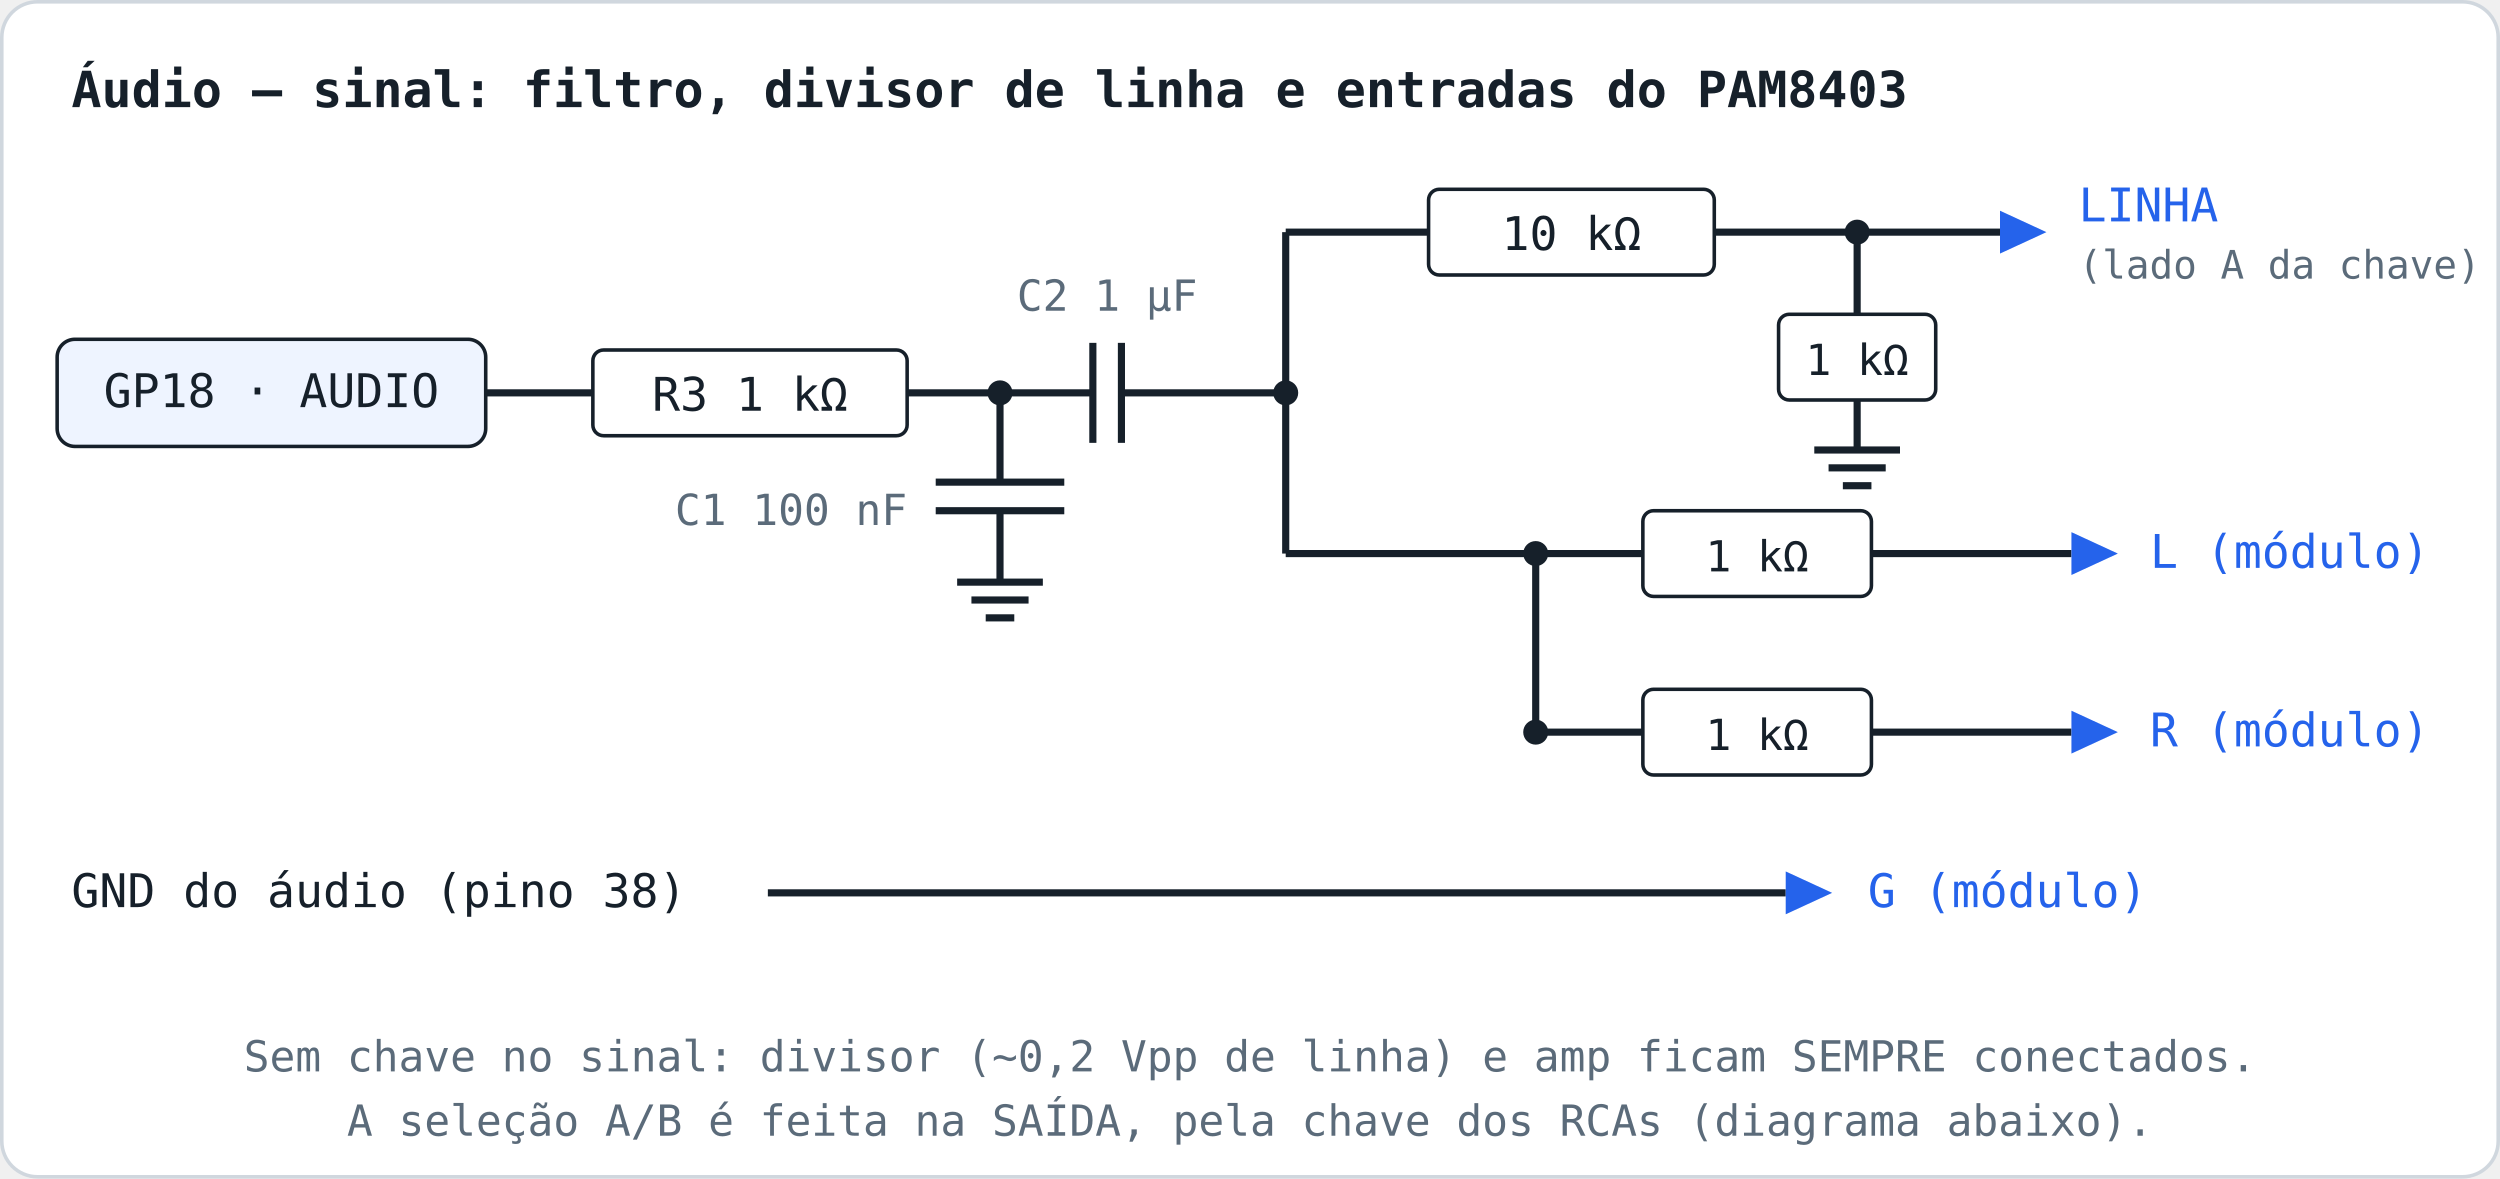
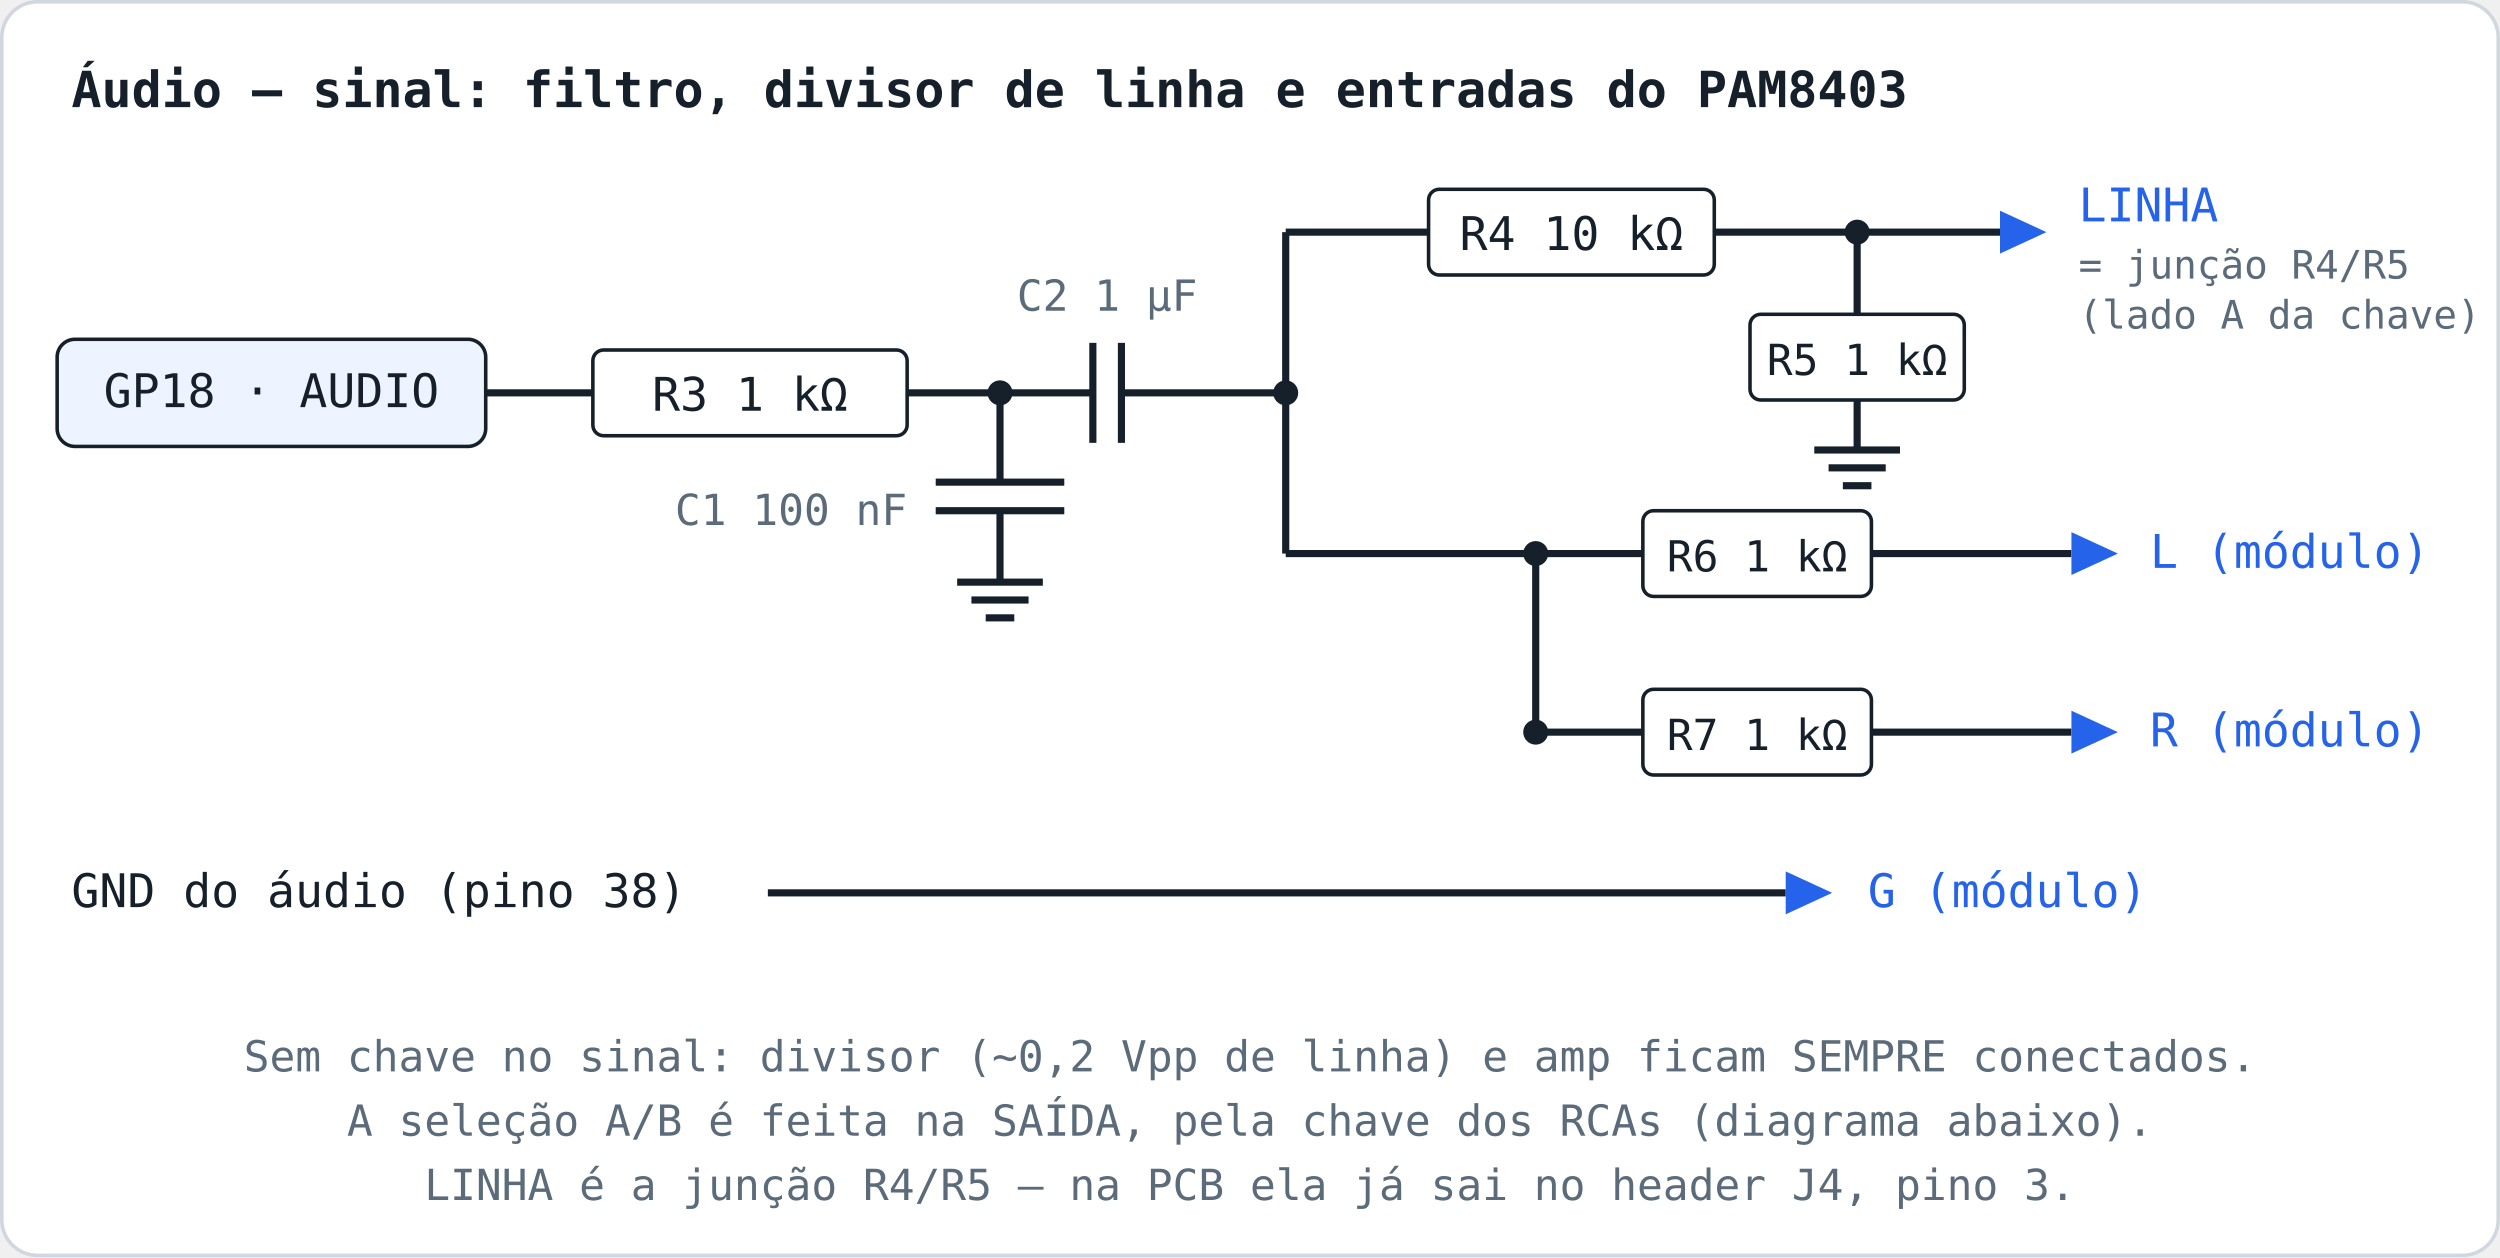
- <svg xmlns="http://www.w3.org/2000/svg" viewBox="0 0 700 330" font-family="ui-monospace, SFMono-Regular, Menlo, Consolas, monospace" font-size="13">
-   <rect x="0.5" y="0.5" width="699" height="329" rx="10" fill="#ffffff" stroke="#d0d7de" />
+ <svg xmlns="http://www.w3.org/2000/svg" viewBox="0 0 700 352" font-family="ui-monospace, SFMono-Regular, Menlo, Consolas, monospace" font-size="13">
+   <rect x="0.5" y="0.5" width="699" height="351" rx="10" fill="#ffffff" stroke="#d0d7de" />
  <text x="20" y="30" font-size="14" font-weight="bold" fill="#16202a">Áudio — sinal: filtro, divisor de linha e entradas do PAM8403</text>
  <rect x="16" y="95" width="120" height="30" rx="5" fill="#eef4ff" stroke="#16202a" />
  <text x="76" y="114" text-anchor="middle" fill="#16202a">GP18 · AUDIO</text>
  <rect x="166" y="98" width="88" height="24" rx="3" fill="#ffffff" stroke="#16202a" />
  <text x="210" y="115" text-anchor="middle" fill="#16202a">R3 1 kΩ</text>
  <g stroke="#16202a" stroke-width="2" fill="none">
    <line x1="136" y1="110" x2="166" y2="110" />
    <line x1="254" y1="110" x2="306" y2="110" />
    <line x1="314" y1="110" x2="360" y2="110" />
    <line x1="360" y1="65" x2="360" y2="155" />
    <line x1="360" y1="65" x2="400" y2="65" />
    <line x1="480" y1="65" x2="560" y2="65" />
    <line x1="520" y1="65" x2="520" y2="88" />
    <line x1="520" y1="112" x2="520" y2="126" />
    <line x1="360" y1="155" x2="430" y2="155" />
    <line x1="430" y1="155" x2="430" y2="205" />
    <line x1="430" y1="155" x2="460" y2="155" />
    <line x1="524" y1="155" x2="580" y2="155" />
    <line x1="430" y1="205" x2="460" y2="205" />
    <line x1="524" y1="205" x2="580" y2="205" />
  </g>
  <circle cx="280" cy="110" r="3.5" fill="#16202a" />
  <circle cx="360" cy="110" r="3.5" fill="#16202a" />
  <circle cx="520" cy="65" r="3.5" fill="#16202a" />
  <circle cx="430" cy="155" r="3.5" fill="#16202a" />
  <circle cx="430" cy="205" r="3.5" fill="#16202a" />
  <g stroke="#16202a" stroke-width="2">
    <line x1="280" y1="110" x2="280" y2="135" />
    <line x1="262" y1="135" x2="298" y2="135" />
    <line x1="262" y1="143" x2="298" y2="143" />
    <line x1="280" y1="143" x2="280" y2="163" />
    <line x1="268" y1="163" x2="292" y2="163" />
    <line x1="272" y1="168" x2="288" y2="168" />
    <line x1="276" y1="173" x2="284" y2="173" />
  </g>
  <text x="254" y="147" text-anchor="end" fill="#5b6b7a" font-size="12">C1 100 nF</text>
  <g stroke="#16202a" stroke-width="2">
    <line x1="306" y1="96" x2="306" y2="124" />
    <line x1="314" y1="96" x2="314" y2="124" />
  </g>
  <text x="310" y="87" text-anchor="middle" fill="#5b6b7a" font-size="12">C2 1 µF</text>
  <rect x="400" y="53" width="80" height="24" rx="3" fill="#ffffff" stroke="#16202a" />
-   <text x="440" y="70" text-anchor="middle" fill="#16202a">10 kΩ</text>
-   <rect x="498" y="88" width="44" height="24" rx="3" fill="#ffffff" stroke="#16202a" />
-   <text x="520" y="105" text-anchor="middle" font-size="12" fill="#16202a">1 kΩ</text>
+   <text x="440" y="70" text-anchor="middle" fill="#16202a">R4 10 kΩ</text>
+   <rect x="490" y="88" width="60" height="24" rx="3" fill="#ffffff" stroke="#16202a" />
+   <text x="520" y="105" text-anchor="middle" font-size="12" fill="#16202a">R5 1 kΩ</text>
  <g stroke="#16202a" stroke-width="2">
    <line x1="508" y1="126" x2="532" y2="126" />
    <line x1="512" y1="131" x2="528" y2="131" />
    <line x1="516" y1="136" x2="524" y2="136" />
  </g>
  <polygon points="560,59 573,65 560,71" fill="#2563eb" />
  <text x="582" y="62" fill="#2563eb">LINHA</text>
-   <text x="582" y="78" fill="#5b6b7a" font-size="11">(lado A da chave)</text>
+   <text x="582" y="78" fill="#5b6b7a" font-size="11">= junção R4/R5</text>
+   <text x="582" y="92" fill="#5b6b7a" font-size="11">(lado A da chave)</text>
  <rect x="460" y="143" width="64" height="24" rx="3" fill="#ffffff" stroke="#16202a" />
-   <text x="492" y="160" text-anchor="middle" font-size="12" fill="#16202a">1 kΩ</text>
+   <text x="492" y="160" text-anchor="middle" font-size="12" fill="#16202a">R6 1 kΩ</text>
  <rect x="460" y="193" width="64" height="24" rx="3" fill="#ffffff" stroke="#16202a" />
-   <text x="492" y="210" text-anchor="middle" font-size="12" fill="#16202a">1 kΩ</text>
+   <text x="492" y="210" text-anchor="middle" font-size="12" fill="#16202a">R7 1 kΩ</text>
  <polygon points="580,149 593,155 580,161" fill="#2563eb" />
  <text x="602" y="159" fill="#2563eb">L (módulo)</text>
  <polygon points="580,199 593,205 580,211" fill="#2563eb" />
  <text x="602" y="209" fill="#2563eb">R (módulo)</text>
  <text x="20" y="254" fill="#16202a">GND do áudio (pino 38)</text>
  <line x1="215" y1="250" x2="500" y2="250" stroke="#16202a" stroke-width="2" />
  <polygon points="500,244 513,250 500,256" fill="#2563eb" />
  <text x="523" y="254" fill="#2563eb">G (módulo)</text>
  <text x="350" y="300" text-anchor="middle" fill="#5b6b7a" font-size="12">Sem chave no sinal: divisor (~0,2 Vpp de linha) e amp ficam SEMPRE conectados.</text>
  <text x="350" y="318" text-anchor="middle" fill="#5b6b7a" font-size="12">A seleção A/B é feita na SAÍDA, pela chave dos RCAs (diagrama abaixo).</text>
+   <text x="350" y="336" text-anchor="middle" fill="#5b6b7a" font-size="12">LINHA é a junção R4/R5 — na PCB ela já sai no header J4, pino 3.</text>
</svg>
